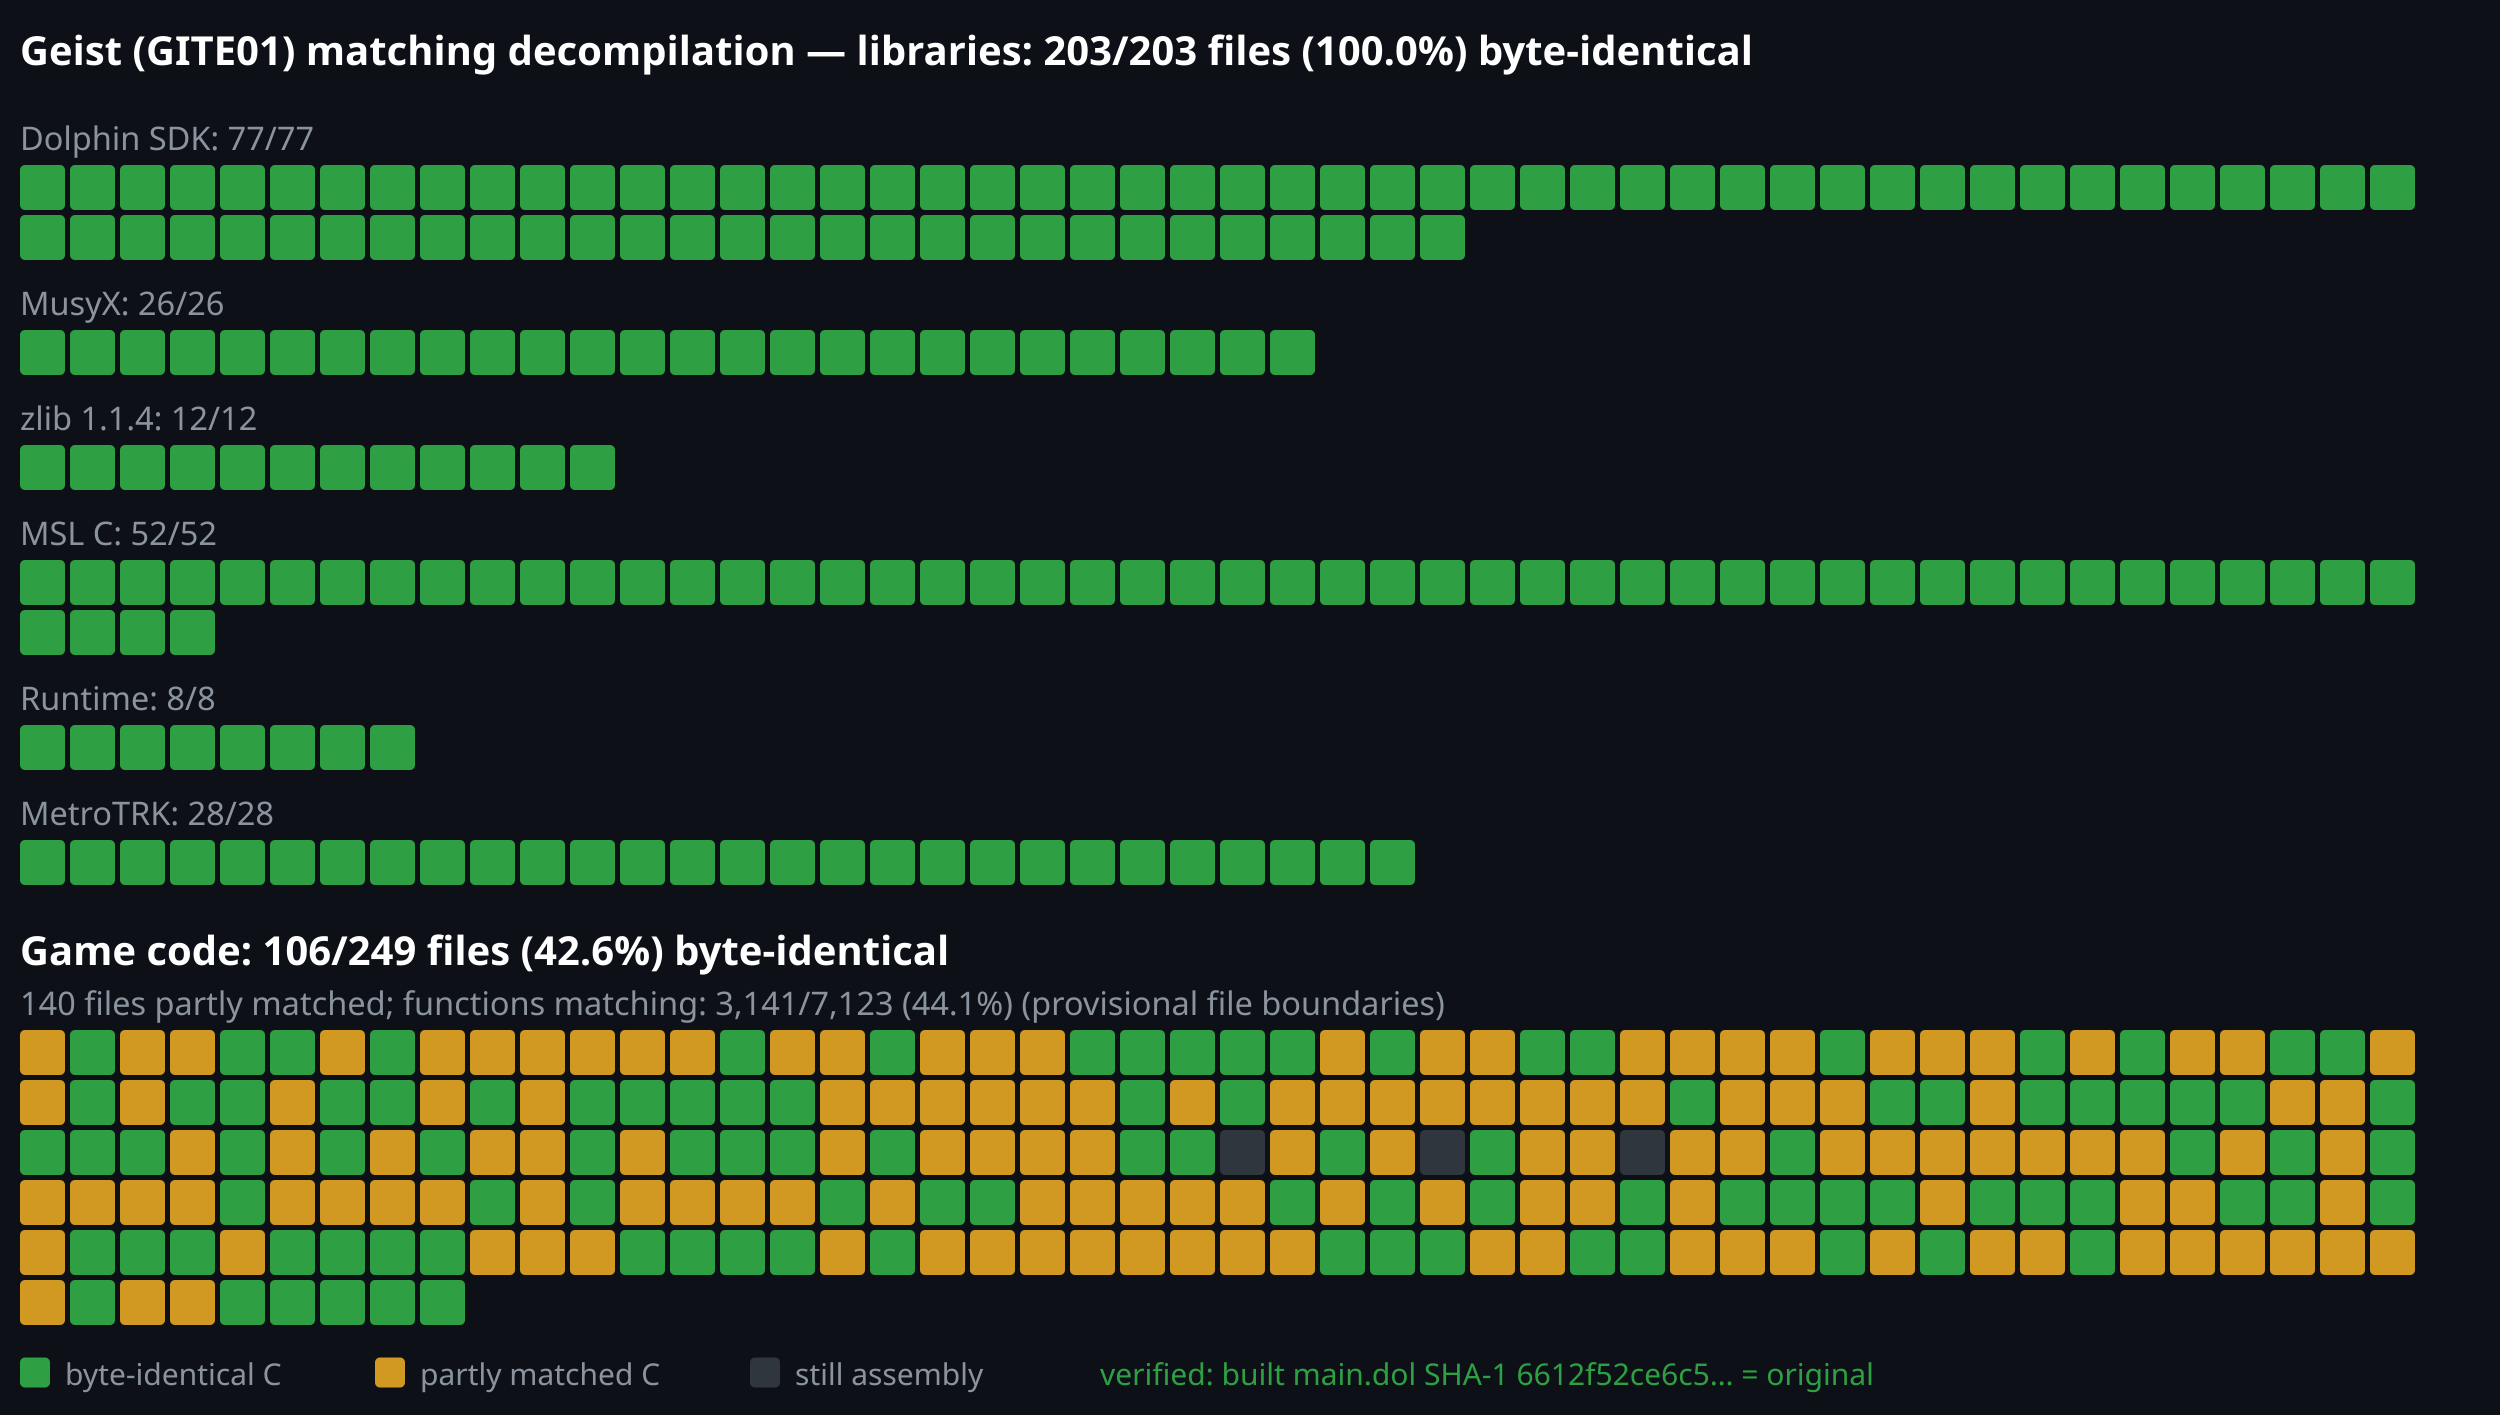
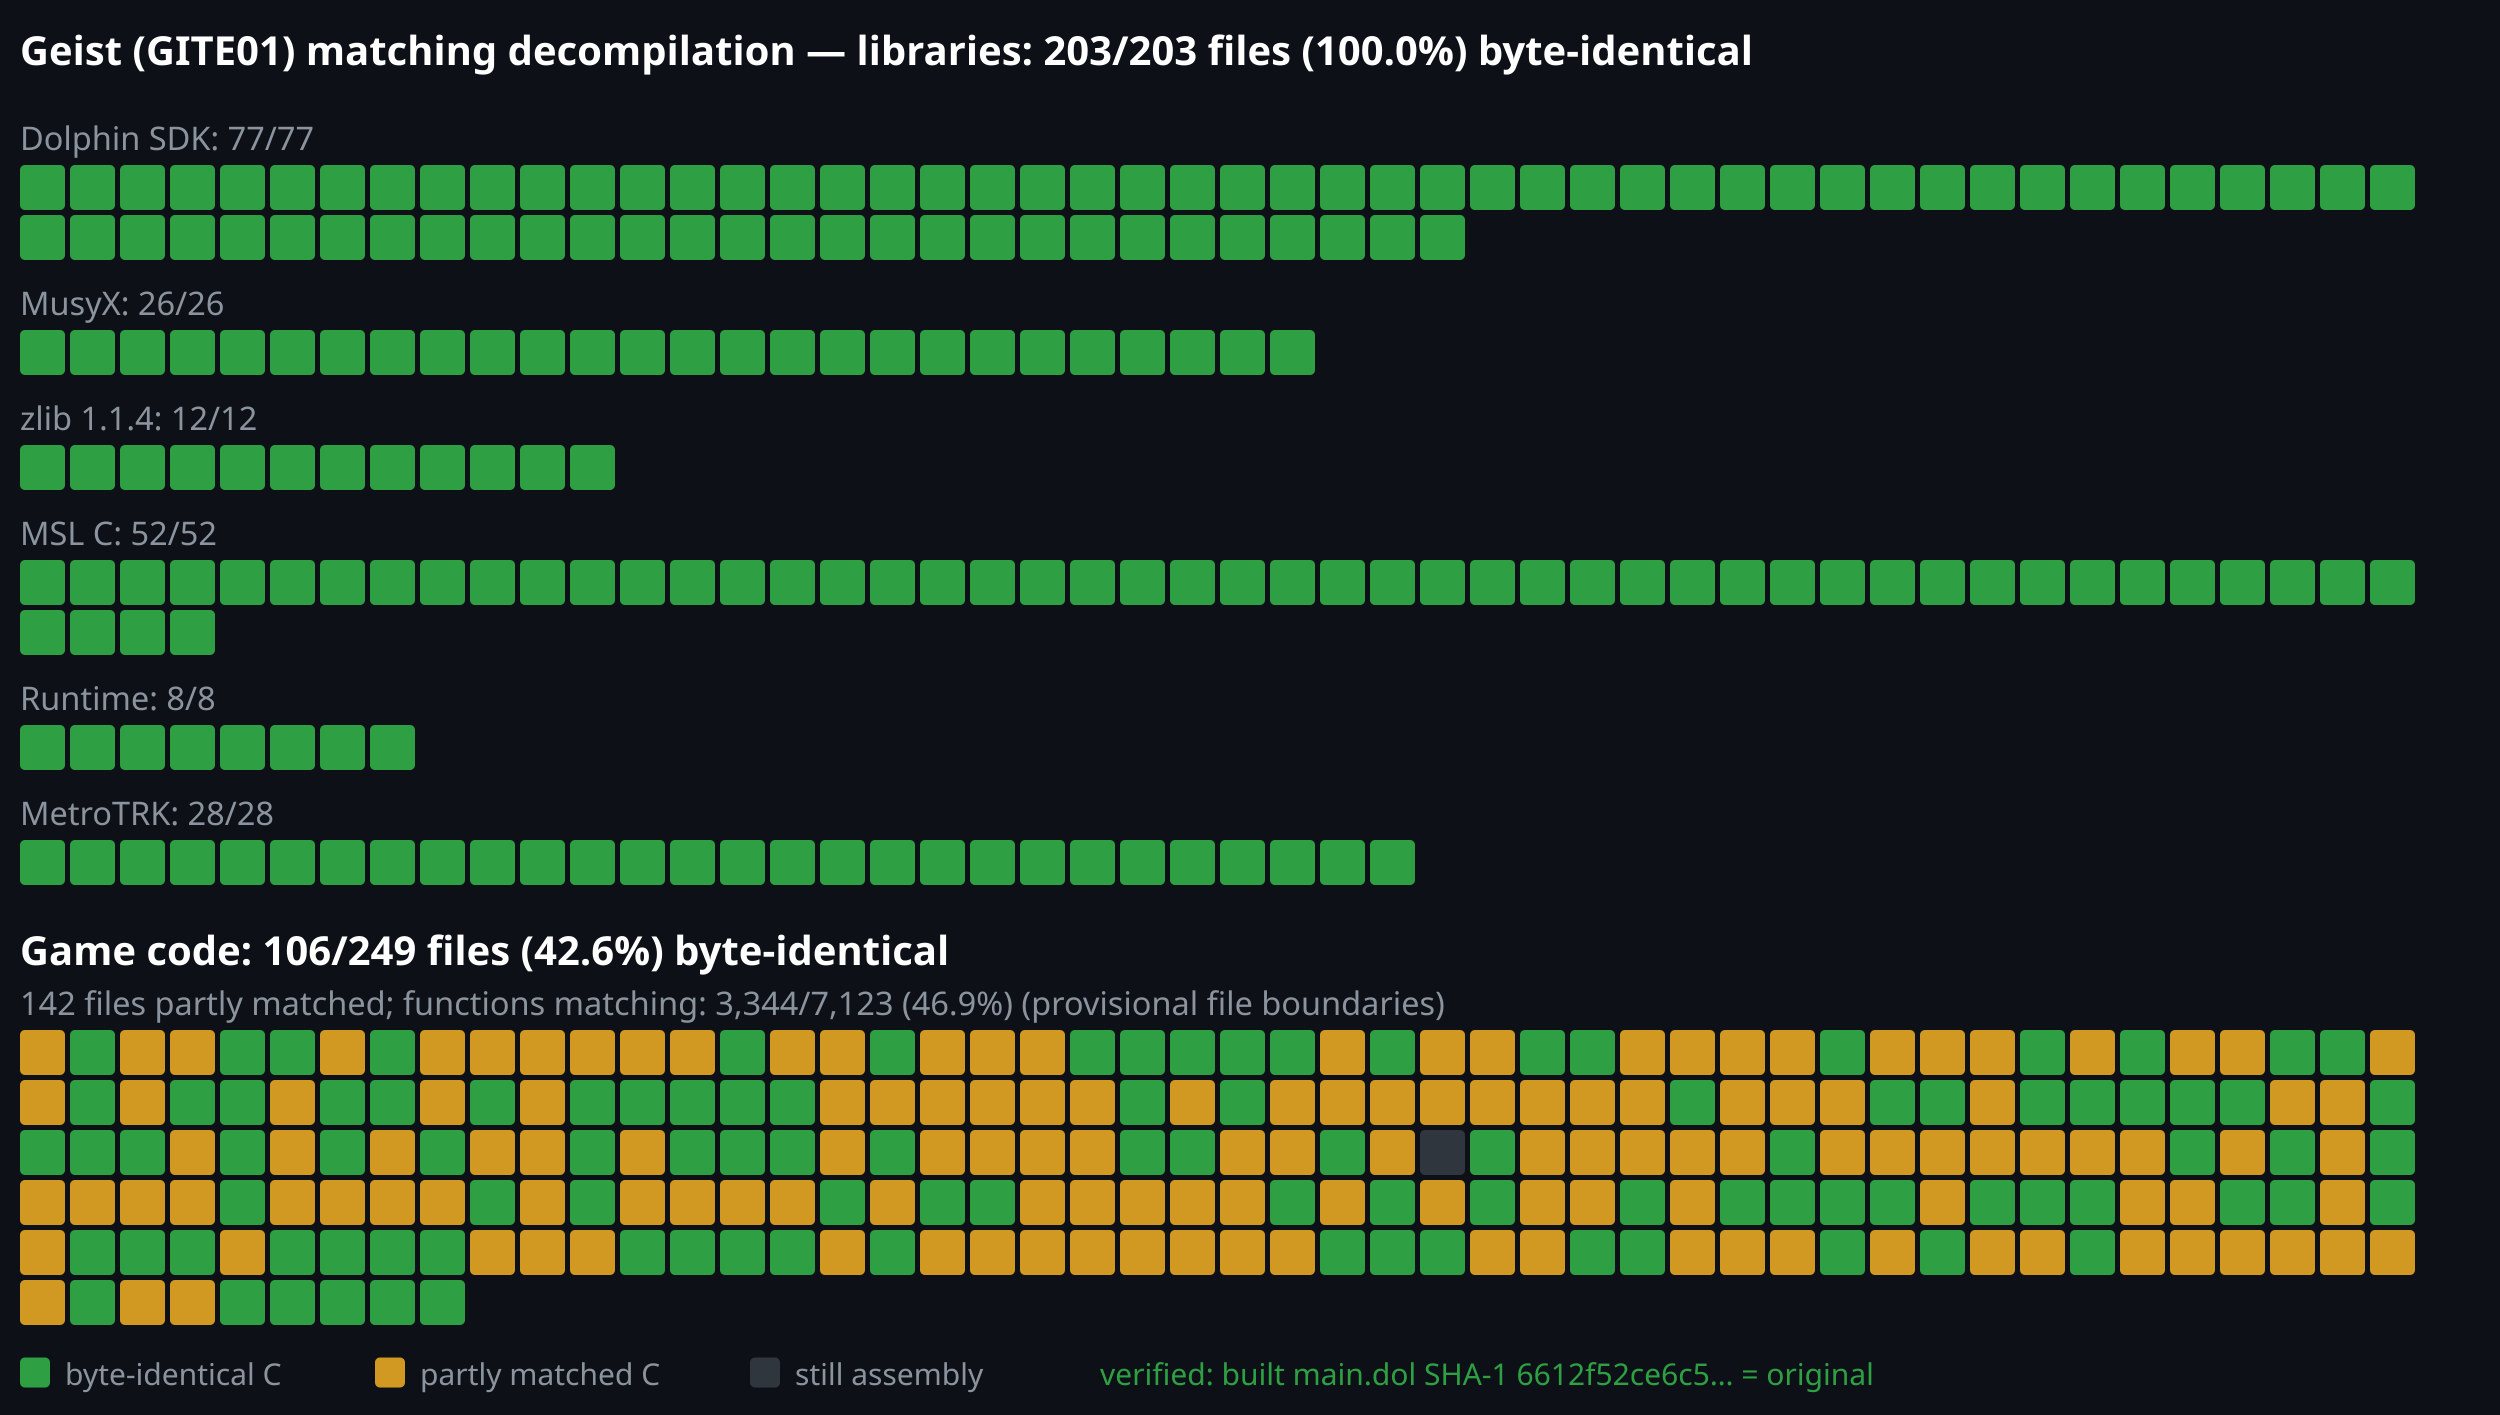
<svg xmlns="http://www.w3.org/2000/svg" viewBox="0 0 1000 566" width="1000" height="566">
  <rect width="1000" height="566" fill="#0d1117" />
  <text x="8" y="26" font-family="sans-serif" font-size="16" font-weight="bold" fill="#ffffff">Geist (GITE01) matching decompilation — libraries: 203/203 files (100.0%) byte-identical</text>
  <text x="8" y="60" font-family="sans-serif" font-size="13" font-weight="normal" fill="#8b949e">Dolphin SDK: 77/77</text>
  <rect x="8" y="66" width="18" height="18" rx="2" fill="#2ea043" />
  <rect x="28" y="66" width="18" height="18" rx="2" fill="#2ea043" />
  <rect x="48" y="66" width="18" height="18" rx="2" fill="#2ea043" />
  <rect x="68" y="66" width="18" height="18" rx="2" fill="#2ea043" />
  <rect x="88" y="66" width="18" height="18" rx="2" fill="#2ea043" />
  <rect x="108" y="66" width="18" height="18" rx="2" fill="#2ea043" />
  <rect x="128" y="66" width="18" height="18" rx="2" fill="#2ea043" />
  <rect x="148" y="66" width="18" height="18" rx="2" fill="#2ea043" />
  <rect x="168" y="66" width="18" height="18" rx="2" fill="#2ea043" />
  <rect x="188" y="66" width="18" height="18" rx="2" fill="#2ea043" />
  <rect x="208" y="66" width="18" height="18" rx="2" fill="#2ea043" />
  <rect x="228" y="66" width="18" height="18" rx="2" fill="#2ea043" />
  <rect x="248" y="66" width="18" height="18" rx="2" fill="#2ea043" />
  <rect x="268" y="66" width="18" height="18" rx="2" fill="#2ea043" />
  <rect x="288" y="66" width="18" height="18" rx="2" fill="#2ea043" />
  <rect x="308" y="66" width="18" height="18" rx="2" fill="#2ea043" />
  <rect x="328" y="66" width="18" height="18" rx="2" fill="#2ea043" />
  <rect x="348" y="66" width="18" height="18" rx="2" fill="#2ea043" />
  <rect x="368" y="66" width="18" height="18" rx="2" fill="#2ea043" />
  <rect x="388" y="66" width="18" height="18" rx="2" fill="#2ea043" />
  <rect x="408" y="66" width="18" height="18" rx="2" fill="#2ea043" />
  <rect x="428" y="66" width="18" height="18" rx="2" fill="#2ea043" />
  <rect x="448" y="66" width="18" height="18" rx="2" fill="#2ea043" />
  <rect x="468" y="66" width="18" height="18" rx="2" fill="#2ea043" />
  <rect x="488" y="66" width="18" height="18" rx="2" fill="#2ea043" />
  <rect x="508" y="66" width="18" height="18" rx="2" fill="#2ea043" />
  <rect x="528" y="66" width="18" height="18" rx="2" fill="#2ea043" />
  <rect x="548" y="66" width="18" height="18" rx="2" fill="#2ea043" />
  <rect x="568" y="66" width="18" height="18" rx="2" fill="#2ea043" />
  <rect x="588" y="66" width="18" height="18" rx="2" fill="#2ea043" />
  <rect x="608" y="66" width="18" height="18" rx="2" fill="#2ea043" />
  <rect x="628" y="66" width="18" height="18" rx="2" fill="#2ea043" />
  <rect x="648" y="66" width="18" height="18" rx="2" fill="#2ea043" />
  <rect x="668" y="66" width="18" height="18" rx="2" fill="#2ea043" />
  <rect x="688" y="66" width="18" height="18" rx="2" fill="#2ea043" />
  <rect x="708" y="66" width="18" height="18" rx="2" fill="#2ea043" />
  <rect x="728" y="66" width="18" height="18" rx="2" fill="#2ea043" />
  <rect x="748" y="66" width="18" height="18" rx="2" fill="#2ea043" />
  <rect x="768" y="66" width="18" height="18" rx="2" fill="#2ea043" />
  <rect x="788" y="66" width="18" height="18" rx="2" fill="#2ea043" />
  <rect x="808" y="66" width="18" height="18" rx="2" fill="#2ea043" />
  <rect x="828" y="66" width="18" height="18" rx="2" fill="#2ea043" />
  <rect x="848" y="66" width="18" height="18" rx="2" fill="#2ea043" />
  <rect x="868" y="66" width="18" height="18" rx="2" fill="#2ea043" />
  <rect x="888" y="66" width="18" height="18" rx="2" fill="#2ea043" />
  <rect x="908" y="66" width="18" height="18" rx="2" fill="#2ea043" />
  <rect x="928" y="66" width="18" height="18" rx="2" fill="#2ea043" />
  <rect x="948" y="66" width="18" height="18" rx="2" fill="#2ea043" />
  <rect x="8" y="86" width="18" height="18" rx="2" fill="#2ea043" />
  <rect x="28" y="86" width="18" height="18" rx="2" fill="#2ea043" />
  <rect x="48" y="86" width="18" height="18" rx="2" fill="#2ea043" />
  <rect x="68" y="86" width="18" height="18" rx="2" fill="#2ea043" />
  <rect x="88" y="86" width="18" height="18" rx="2" fill="#2ea043" />
  <rect x="108" y="86" width="18" height="18" rx="2" fill="#2ea043" />
  <rect x="128" y="86" width="18" height="18" rx="2" fill="#2ea043" />
  <rect x="148" y="86" width="18" height="18" rx="2" fill="#2ea043" />
  <rect x="168" y="86" width="18" height="18" rx="2" fill="#2ea043" />
  <rect x="188" y="86" width="18" height="18" rx="2" fill="#2ea043" />
  <rect x="208" y="86" width="18" height="18" rx="2" fill="#2ea043" />
  <rect x="228" y="86" width="18" height="18" rx="2" fill="#2ea043" />
  <rect x="248" y="86" width="18" height="18" rx="2" fill="#2ea043" />
  <rect x="268" y="86" width="18" height="18" rx="2" fill="#2ea043" />
  <rect x="288" y="86" width="18" height="18" rx="2" fill="#2ea043" />
  <rect x="308" y="86" width="18" height="18" rx="2" fill="#2ea043" />
  <rect x="328" y="86" width="18" height="18" rx="2" fill="#2ea043" />
  <rect x="348" y="86" width="18" height="18" rx="2" fill="#2ea043" />
  <rect x="368" y="86" width="18" height="18" rx="2" fill="#2ea043" />
  <rect x="388" y="86" width="18" height="18" rx="2" fill="#2ea043" />
  <rect x="408" y="86" width="18" height="18" rx="2" fill="#2ea043" />
  <rect x="428" y="86" width="18" height="18" rx="2" fill="#2ea043" />
  <rect x="448" y="86" width="18" height="18" rx="2" fill="#2ea043" />
  <rect x="468" y="86" width="18" height="18" rx="2" fill="#2ea043" />
  <rect x="488" y="86" width="18" height="18" rx="2" fill="#2ea043" />
  <rect x="508" y="86" width="18" height="18" rx="2" fill="#2ea043" />
  <rect x="528" y="86" width="18" height="18" rx="2" fill="#2ea043" />
  <rect x="548" y="86" width="18" height="18" rx="2" fill="#2ea043" />
  <rect x="568" y="86" width="18" height="18" rx="2" fill="#2ea043" />
  <text x="8" y="126" font-family="sans-serif" font-size="13" font-weight="normal" fill="#8b949e">MusyX: 26/26</text>
  <rect x="8" y="132" width="18" height="18" rx="2" fill="#2ea043" />
  <rect x="28" y="132" width="18" height="18" rx="2" fill="#2ea043" />
  <rect x="48" y="132" width="18" height="18" rx="2" fill="#2ea043" />
  <rect x="68" y="132" width="18" height="18" rx="2" fill="#2ea043" />
  <rect x="88" y="132" width="18" height="18" rx="2" fill="#2ea043" />
  <rect x="108" y="132" width="18" height="18" rx="2" fill="#2ea043" />
  <rect x="128" y="132" width="18" height="18" rx="2" fill="#2ea043" />
  <rect x="148" y="132" width="18" height="18" rx="2" fill="#2ea043" />
  <rect x="168" y="132" width="18" height="18" rx="2" fill="#2ea043" />
  <rect x="188" y="132" width="18" height="18" rx="2" fill="#2ea043" />
  <rect x="208" y="132" width="18" height="18" rx="2" fill="#2ea043" />
  <rect x="228" y="132" width="18" height="18" rx="2" fill="#2ea043" />
  <rect x="248" y="132" width="18" height="18" rx="2" fill="#2ea043" />
  <rect x="268" y="132" width="18" height="18" rx="2" fill="#2ea043" />
  <rect x="288" y="132" width="18" height="18" rx="2" fill="#2ea043" />
  <rect x="308" y="132" width="18" height="18" rx="2" fill="#2ea043" />
  <rect x="328" y="132" width="18" height="18" rx="2" fill="#2ea043" />
  <rect x="348" y="132" width="18" height="18" rx="2" fill="#2ea043" />
  <rect x="368" y="132" width="18" height="18" rx="2" fill="#2ea043" />
  <rect x="388" y="132" width="18" height="18" rx="2" fill="#2ea043" />
  <rect x="408" y="132" width="18" height="18" rx="2" fill="#2ea043" />
  <rect x="428" y="132" width="18" height="18" rx="2" fill="#2ea043" />
  <rect x="448" y="132" width="18" height="18" rx="2" fill="#2ea043" />
  <rect x="468" y="132" width="18" height="18" rx="2" fill="#2ea043" />
  <rect x="488" y="132" width="18" height="18" rx="2" fill="#2ea043" />
  <rect x="508" y="132" width="18" height="18" rx="2" fill="#2ea043" />
  <text x="8" y="172" font-family="sans-serif" font-size="13" font-weight="normal" fill="#8b949e">zlib 1.1.4: 12/12</text>
  <rect x="8" y="178" width="18" height="18" rx="2" fill="#2ea043" />
  <rect x="28" y="178" width="18" height="18" rx="2" fill="#2ea043" />
  <rect x="48" y="178" width="18" height="18" rx="2" fill="#2ea043" />
  <rect x="68" y="178" width="18" height="18" rx="2" fill="#2ea043" />
  <rect x="88" y="178" width="18" height="18" rx="2" fill="#2ea043" />
  <rect x="108" y="178" width="18" height="18" rx="2" fill="#2ea043" />
  <rect x="128" y="178" width="18" height="18" rx="2" fill="#2ea043" />
  <rect x="148" y="178" width="18" height="18" rx="2" fill="#2ea043" />
  <rect x="168" y="178" width="18" height="18" rx="2" fill="#2ea043" />
  <rect x="188" y="178" width="18" height="18" rx="2" fill="#2ea043" />
  <rect x="208" y="178" width="18" height="18" rx="2" fill="#2ea043" />
  <rect x="228" y="178" width="18" height="18" rx="2" fill="#2ea043" />
  <text x="8" y="218" font-family="sans-serif" font-size="13" font-weight="normal" fill="#8b949e">MSL C: 52/52</text>
  <rect x="8" y="224" width="18" height="18" rx="2" fill="#2ea043" />
  <rect x="28" y="224" width="18" height="18" rx="2" fill="#2ea043" />
  <rect x="48" y="224" width="18" height="18" rx="2" fill="#2ea043" />
  <rect x="68" y="224" width="18" height="18" rx="2" fill="#2ea043" />
  <rect x="88" y="224" width="18" height="18" rx="2" fill="#2ea043" />
  <rect x="108" y="224" width="18" height="18" rx="2" fill="#2ea043" />
  <rect x="128" y="224" width="18" height="18" rx="2" fill="#2ea043" />
  <rect x="148" y="224" width="18" height="18" rx="2" fill="#2ea043" />
  <rect x="168" y="224" width="18" height="18" rx="2" fill="#2ea043" />
  <rect x="188" y="224" width="18" height="18" rx="2" fill="#2ea043" />
  <rect x="208" y="224" width="18" height="18" rx="2" fill="#2ea043" />
  <rect x="228" y="224" width="18" height="18" rx="2" fill="#2ea043" />
  <rect x="248" y="224" width="18" height="18" rx="2" fill="#2ea043" />
  <rect x="268" y="224" width="18" height="18" rx="2" fill="#2ea043" />
  <rect x="288" y="224" width="18" height="18" rx="2" fill="#2ea043" />
  <rect x="308" y="224" width="18" height="18" rx="2" fill="#2ea043" />
  <rect x="328" y="224" width="18" height="18" rx="2" fill="#2ea043" />
  <rect x="348" y="224" width="18" height="18" rx="2" fill="#2ea043" />
  <rect x="368" y="224" width="18" height="18" rx="2" fill="#2ea043" />
  <rect x="388" y="224" width="18" height="18" rx="2" fill="#2ea043" />
  <rect x="408" y="224" width="18" height="18" rx="2" fill="#2ea043" />
  <rect x="428" y="224" width="18" height="18" rx="2" fill="#2ea043" />
  <rect x="448" y="224" width="18" height="18" rx="2" fill="#2ea043" />
  <rect x="468" y="224" width="18" height="18" rx="2" fill="#2ea043" />
  <rect x="488" y="224" width="18" height="18" rx="2" fill="#2ea043" />
  <rect x="508" y="224" width="18" height="18" rx="2" fill="#2ea043" />
  <rect x="528" y="224" width="18" height="18" rx="2" fill="#2ea043" />
  <rect x="548" y="224" width="18" height="18" rx="2" fill="#2ea043" />
  <rect x="568" y="224" width="18" height="18" rx="2" fill="#2ea043" />
  <rect x="588" y="224" width="18" height="18" rx="2" fill="#2ea043" />
  <rect x="608" y="224" width="18" height="18" rx="2" fill="#2ea043" />
  <rect x="628" y="224" width="18" height="18" rx="2" fill="#2ea043" />
  <rect x="648" y="224" width="18" height="18" rx="2" fill="#2ea043" />
  <rect x="668" y="224" width="18" height="18" rx="2" fill="#2ea043" />
  <rect x="688" y="224" width="18" height="18" rx="2" fill="#2ea043" />
  <rect x="708" y="224" width="18" height="18" rx="2" fill="#2ea043" />
  <rect x="728" y="224" width="18" height="18" rx="2" fill="#2ea043" />
  <rect x="748" y="224" width="18" height="18" rx="2" fill="#2ea043" />
  <rect x="768" y="224" width="18" height="18" rx="2" fill="#2ea043" />
  <rect x="788" y="224" width="18" height="18" rx="2" fill="#2ea043" />
  <rect x="808" y="224" width="18" height="18" rx="2" fill="#2ea043" />
  <rect x="828" y="224" width="18" height="18" rx="2" fill="#2ea043" />
  <rect x="848" y="224" width="18" height="18" rx="2" fill="#2ea043" />
  <rect x="868" y="224" width="18" height="18" rx="2" fill="#2ea043" />
  <rect x="888" y="224" width="18" height="18" rx="2" fill="#2ea043" />
  <rect x="908" y="224" width="18" height="18" rx="2" fill="#2ea043" />
  <rect x="928" y="224" width="18" height="18" rx="2" fill="#2ea043" />
  <rect x="948" y="224" width="18" height="18" rx="2" fill="#2ea043" />
  <rect x="8" y="244" width="18" height="18" rx="2" fill="#2ea043" />
  <rect x="28" y="244" width="18" height="18" rx="2" fill="#2ea043" />
  <rect x="48" y="244" width="18" height="18" rx="2" fill="#2ea043" />
  <rect x="68" y="244" width="18" height="18" rx="2" fill="#2ea043" />
  <text x="8" y="284" font-family="sans-serif" font-size="13" font-weight="normal" fill="#8b949e">Runtime: 8/8</text>
  <rect x="8" y="290" width="18" height="18" rx="2" fill="#2ea043" />
  <rect x="28" y="290" width="18" height="18" rx="2" fill="#2ea043" />
  <rect x="48" y="290" width="18" height="18" rx="2" fill="#2ea043" />
  <rect x="68" y="290" width="18" height="18" rx="2" fill="#2ea043" />
  <rect x="88" y="290" width="18" height="18" rx="2" fill="#2ea043" />
  <rect x="108" y="290" width="18" height="18" rx="2" fill="#2ea043" />
  <rect x="128" y="290" width="18" height="18" rx="2" fill="#2ea043" />
  <rect x="148" y="290" width="18" height="18" rx="2" fill="#2ea043" />
  <text x="8" y="330" font-family="sans-serif" font-size="13" font-weight="normal" fill="#8b949e">MetroTRK: 28/28</text>
  <rect x="8" y="336" width="18" height="18" rx="2" fill="#2ea043" />
  <rect x="28" y="336" width="18" height="18" rx="2" fill="#2ea043" />
  <rect x="48" y="336" width="18" height="18" rx="2" fill="#2ea043" />
  <rect x="68" y="336" width="18" height="18" rx="2" fill="#2ea043" />
  <rect x="88" y="336" width="18" height="18" rx="2" fill="#2ea043" />
  <rect x="108" y="336" width="18" height="18" rx="2" fill="#2ea043" />
  <rect x="128" y="336" width="18" height="18" rx="2" fill="#2ea043" />
  <rect x="148" y="336" width="18" height="18" rx="2" fill="#2ea043" />
  <rect x="168" y="336" width="18" height="18" rx="2" fill="#2ea043" />
  <rect x="188" y="336" width="18" height="18" rx="2" fill="#2ea043" />
  <rect x="208" y="336" width="18" height="18" rx="2" fill="#2ea043" />
  <rect x="228" y="336" width="18" height="18" rx="2" fill="#2ea043" />
  <rect x="248" y="336" width="18" height="18" rx="2" fill="#2ea043" />
  <rect x="268" y="336" width="18" height="18" rx="2" fill="#2ea043" />
  <rect x="288" y="336" width="18" height="18" rx="2" fill="#2ea043" />
  <rect x="308" y="336" width="18" height="18" rx="2" fill="#2ea043" />
  <rect x="328" y="336" width="18" height="18" rx="2" fill="#2ea043" />
  <rect x="348" y="336" width="18" height="18" rx="2" fill="#2ea043" />
  <rect x="368" y="336" width="18" height="18" rx="2" fill="#2ea043" />
  <rect x="388" y="336" width="18" height="18" rx="2" fill="#2ea043" />
  <rect x="408" y="336" width="18" height="18" rx="2" fill="#2ea043" />
  <rect x="428" y="336" width="18" height="18" rx="2" fill="#2ea043" />
  <rect x="448" y="336" width="18" height="18" rx="2" fill="#2ea043" />
  <rect x="468" y="336" width="18" height="18" rx="2" fill="#2ea043" />
  <rect x="488" y="336" width="18" height="18" rx="2" fill="#2ea043" />
  <rect x="508" y="336" width="18" height="18" rx="2" fill="#2ea043" />
  <rect x="528" y="336" width="18" height="18" rx="2" fill="#2ea043" />
  <rect x="548" y="336" width="18" height="18" rx="2" fill="#2ea043" />
  <text x="8" y="386" font-family="sans-serif" font-size="16" font-weight="bold" fill="#ffffff">Game code: 106/249 files (42.6%) byte-identical</text>
-   <text x="8" y="406" font-family="sans-serif" font-size="13" font-weight="normal" fill="#8b949e">140 files partly matched; functions matching: 3,141/7,123 (44.1%) (provisional file boundaries)</text>
+   <text x="8" y="406" font-family="sans-serif" font-size="13" font-weight="normal" fill="#8b949e">142 files partly matched; functions matching: 3,344/7,123 (46.9%) (provisional file boundaries)</text>
  <rect x="8" y="412" width="18" height="18" rx="2" fill="#d29922" />
  <rect x="28" y="412" width="18" height="18" rx="2" fill="#2ea043" />
  <rect x="48" y="412" width="18" height="18" rx="2" fill="#d29922" />
  <rect x="68" y="412" width="18" height="18" rx="2" fill="#d29922" />
  <rect x="88" y="412" width="18" height="18" rx="2" fill="#2ea043" />
  <rect x="108" y="412" width="18" height="18" rx="2" fill="#2ea043" />
  <rect x="128" y="412" width="18" height="18" rx="2" fill="#d29922" />
  <rect x="148" y="412" width="18" height="18" rx="2" fill="#2ea043" />
  <rect x="168" y="412" width="18" height="18" rx="2" fill="#d29922" />
  <rect x="188" y="412" width="18" height="18" rx="2" fill="#d29922" />
  <rect x="208" y="412" width="18" height="18" rx="2" fill="#d29922" />
  <rect x="228" y="412" width="18" height="18" rx="2" fill="#d29922" />
  <rect x="248" y="412" width="18" height="18" rx="2" fill="#d29922" />
  <rect x="268" y="412" width="18" height="18" rx="2" fill="#d29922" />
  <rect x="288" y="412" width="18" height="18" rx="2" fill="#2ea043" />
  <rect x="308" y="412" width="18" height="18" rx="2" fill="#d29922" />
  <rect x="328" y="412" width="18" height="18" rx="2" fill="#d29922" />
  <rect x="348" y="412" width="18" height="18" rx="2" fill="#2ea043" />
  <rect x="368" y="412" width="18" height="18" rx="2" fill="#d29922" />
  <rect x="388" y="412" width="18" height="18" rx="2" fill="#d29922" />
  <rect x="408" y="412" width="18" height="18" rx="2" fill="#d29922" />
  <rect x="428" y="412" width="18" height="18" rx="2" fill="#2ea043" />
  <rect x="448" y="412" width="18" height="18" rx="2" fill="#2ea043" />
  <rect x="468" y="412" width="18" height="18" rx="2" fill="#2ea043" />
  <rect x="488" y="412" width="18" height="18" rx="2" fill="#2ea043" />
  <rect x="508" y="412" width="18" height="18" rx="2" fill="#2ea043" />
  <rect x="528" y="412" width="18" height="18" rx="2" fill="#d29922" />
  <rect x="548" y="412" width="18" height="18" rx="2" fill="#2ea043" />
  <rect x="568" y="412" width="18" height="18" rx="2" fill="#d29922" />
  <rect x="588" y="412" width="18" height="18" rx="2" fill="#d29922" />
  <rect x="608" y="412" width="18" height="18" rx="2" fill="#2ea043" />
  <rect x="628" y="412" width="18" height="18" rx="2" fill="#2ea043" />
  <rect x="648" y="412" width="18" height="18" rx="2" fill="#d29922" />
  <rect x="668" y="412" width="18" height="18" rx="2" fill="#d29922" />
  <rect x="688" y="412" width="18" height="18" rx="2" fill="#d29922" />
  <rect x="708" y="412" width="18" height="18" rx="2" fill="#d29922" />
  <rect x="728" y="412" width="18" height="18" rx="2" fill="#2ea043" />
  <rect x="748" y="412" width="18" height="18" rx="2" fill="#d29922" />
  <rect x="768" y="412" width="18" height="18" rx="2" fill="#d29922" />
  <rect x="788" y="412" width="18" height="18" rx="2" fill="#d29922" />
  <rect x="808" y="412" width="18" height="18" rx="2" fill="#2ea043" />
  <rect x="828" y="412" width="18" height="18" rx="2" fill="#d29922" />
  <rect x="848" y="412" width="18" height="18" rx="2" fill="#2ea043" />
  <rect x="868" y="412" width="18" height="18" rx="2" fill="#d29922" />
  <rect x="888" y="412" width="18" height="18" rx="2" fill="#d29922" />
  <rect x="908" y="412" width="18" height="18" rx="2" fill="#2ea043" />
  <rect x="928" y="412" width="18" height="18" rx="2" fill="#2ea043" />
  <rect x="948" y="412" width="18" height="18" rx="2" fill="#d29922" />
  <rect x="8" y="432" width="18" height="18" rx="2" fill="#d29922" />
  <rect x="28" y="432" width="18" height="18" rx="2" fill="#2ea043" />
  <rect x="48" y="432" width="18" height="18" rx="2" fill="#d29922" />
  <rect x="68" y="432" width="18" height="18" rx="2" fill="#2ea043" />
  <rect x="88" y="432" width="18" height="18" rx="2" fill="#2ea043" />
  <rect x="108" y="432" width="18" height="18" rx="2" fill="#d29922" />
  <rect x="128" y="432" width="18" height="18" rx="2" fill="#2ea043" />
  <rect x="148" y="432" width="18" height="18" rx="2" fill="#2ea043" />
  <rect x="168" y="432" width="18" height="18" rx="2" fill="#d29922" />
  <rect x="188" y="432" width="18" height="18" rx="2" fill="#2ea043" />
  <rect x="208" y="432" width="18" height="18" rx="2" fill="#d29922" />
  <rect x="228" y="432" width="18" height="18" rx="2" fill="#2ea043" />
  <rect x="248" y="432" width="18" height="18" rx="2" fill="#2ea043" />
  <rect x="268" y="432" width="18" height="18" rx="2" fill="#2ea043" />
  <rect x="288" y="432" width="18" height="18" rx="2" fill="#2ea043" />
  <rect x="308" y="432" width="18" height="18" rx="2" fill="#2ea043" />
  <rect x="328" y="432" width="18" height="18" rx="2" fill="#d29922" />
  <rect x="348" y="432" width="18" height="18" rx="2" fill="#d29922" />
  <rect x="368" y="432" width="18" height="18" rx="2" fill="#d29922" />
  <rect x="388" y="432" width="18" height="18" rx="2" fill="#d29922" />
  <rect x="408" y="432" width="18" height="18" rx="2" fill="#d29922" />
  <rect x="428" y="432" width="18" height="18" rx="2" fill="#d29922" />
  <rect x="448" y="432" width="18" height="18" rx="2" fill="#2ea043" />
  <rect x="468" y="432" width="18" height="18" rx="2" fill="#d29922" />
  <rect x="488" y="432" width="18" height="18" rx="2" fill="#2ea043" />
  <rect x="508" y="432" width="18" height="18" rx="2" fill="#d29922" />
  <rect x="528" y="432" width="18" height="18" rx="2" fill="#d29922" />
  <rect x="548" y="432" width="18" height="18" rx="2" fill="#d29922" />
  <rect x="568" y="432" width="18" height="18" rx="2" fill="#d29922" />
  <rect x="588" y="432" width="18" height="18" rx="2" fill="#d29922" />
  <rect x="608" y="432" width="18" height="18" rx="2" fill="#d29922" />
  <rect x="628" y="432" width="18" height="18" rx="2" fill="#d29922" />
  <rect x="648" y="432" width="18" height="18" rx="2" fill="#d29922" />
  <rect x="668" y="432" width="18" height="18" rx="2" fill="#2ea043" />
  <rect x="688" y="432" width="18" height="18" rx="2" fill="#d29922" />
  <rect x="708" y="432" width="18" height="18" rx="2" fill="#d29922" />
  <rect x="728" y="432" width="18" height="18" rx="2" fill="#d29922" />
  <rect x="748" y="432" width="18" height="18" rx="2" fill="#2ea043" />
  <rect x="768" y="432" width="18" height="18" rx="2" fill="#2ea043" />
  <rect x="788" y="432" width="18" height="18" rx="2" fill="#d29922" />
  <rect x="808" y="432" width="18" height="18" rx="2" fill="#2ea043" />
  <rect x="828" y="432" width="18" height="18" rx="2" fill="#2ea043" />
  <rect x="848" y="432" width="18" height="18" rx="2" fill="#2ea043" />
  <rect x="868" y="432" width="18" height="18" rx="2" fill="#2ea043" />
  <rect x="888" y="432" width="18" height="18" rx="2" fill="#2ea043" />
  <rect x="908" y="432" width="18" height="18" rx="2" fill="#d29922" />
  <rect x="928" y="432" width="18" height="18" rx="2" fill="#d29922" />
  <rect x="948" y="432" width="18" height="18" rx="2" fill="#2ea043" />
  <rect x="8" y="452" width="18" height="18" rx="2" fill="#2ea043" />
  <rect x="28" y="452" width="18" height="18" rx="2" fill="#2ea043" />
  <rect x="48" y="452" width="18" height="18" rx="2" fill="#2ea043" />
  <rect x="68" y="452" width="18" height="18" rx="2" fill="#d29922" />
  <rect x="88" y="452" width="18" height="18" rx="2" fill="#2ea043" />
  <rect x="108" y="452" width="18" height="18" rx="2" fill="#d29922" />
  <rect x="128" y="452" width="18" height="18" rx="2" fill="#2ea043" />
  <rect x="148" y="452" width="18" height="18" rx="2" fill="#d29922" />
  <rect x="168" y="452" width="18" height="18" rx="2" fill="#2ea043" />
  <rect x="188" y="452" width="18" height="18" rx="2" fill="#d29922" />
  <rect x="208" y="452" width="18" height="18" rx="2" fill="#d29922" />
  <rect x="228" y="452" width="18" height="18" rx="2" fill="#2ea043" />
  <rect x="248" y="452" width="18" height="18" rx="2" fill="#d29922" />
  <rect x="268" y="452" width="18" height="18" rx="2" fill="#2ea043" />
  <rect x="288" y="452" width="18" height="18" rx="2" fill="#2ea043" />
  <rect x="308" y="452" width="18" height="18" rx="2" fill="#2ea043" />
  <rect x="328" y="452" width="18" height="18" rx="2" fill="#d29922" />
  <rect x="348" y="452" width="18" height="18" rx="2" fill="#2ea043" />
  <rect x="368" y="452" width="18" height="18" rx="2" fill="#d29922" />
  <rect x="388" y="452" width="18" height="18" rx="2" fill="#d29922" />
  <rect x="408" y="452" width="18" height="18" rx="2" fill="#d29922" />
  <rect x="428" y="452" width="18" height="18" rx="2" fill="#d29922" />
  <rect x="448" y="452" width="18" height="18" rx="2" fill="#2ea043" />
  <rect x="468" y="452" width="18" height="18" rx="2" fill="#2ea043" />
-   <rect x="488" y="452" width="18" height="18" rx="2" fill="#30363d" />
+   <rect x="488" y="452" width="18" height="18" rx="2" fill="#d29922" />
  <rect x="508" y="452" width="18" height="18" rx="2" fill="#d29922" />
  <rect x="528" y="452" width="18" height="18" rx="2" fill="#2ea043" />
  <rect x="548" y="452" width="18" height="18" rx="2" fill="#d29922" />
  <rect x="568" y="452" width="18" height="18" rx="2" fill="#30363d" />
  <rect x="588" y="452" width="18" height="18" rx="2" fill="#2ea043" />
  <rect x="608" y="452" width="18" height="18" rx="2" fill="#d29922" />
  <rect x="628" y="452" width="18" height="18" rx="2" fill="#d29922" />
-   <rect x="648" y="452" width="18" height="18" rx="2" fill="#30363d" />
+   <rect x="648" y="452" width="18" height="18" rx="2" fill="#d29922" />
  <rect x="668" y="452" width="18" height="18" rx="2" fill="#d29922" />
  <rect x="688" y="452" width="18" height="18" rx="2" fill="#d29922" />
  <rect x="708" y="452" width="18" height="18" rx="2" fill="#2ea043" />
  <rect x="728" y="452" width="18" height="18" rx="2" fill="#d29922" />
  <rect x="748" y="452" width="18" height="18" rx="2" fill="#d29922" />
  <rect x="768" y="452" width="18" height="18" rx="2" fill="#d29922" />
  <rect x="788" y="452" width="18" height="18" rx="2" fill="#d29922" />
  <rect x="808" y="452" width="18" height="18" rx="2" fill="#d29922" />
  <rect x="828" y="452" width="18" height="18" rx="2" fill="#d29922" />
  <rect x="848" y="452" width="18" height="18" rx="2" fill="#d29922" />
  <rect x="868" y="452" width="18" height="18" rx="2" fill="#2ea043" />
  <rect x="888" y="452" width="18" height="18" rx="2" fill="#d29922" />
  <rect x="908" y="452" width="18" height="18" rx="2" fill="#2ea043" />
  <rect x="928" y="452" width="18" height="18" rx="2" fill="#d29922" />
  <rect x="948" y="452" width="18" height="18" rx="2" fill="#2ea043" />
  <rect x="8" y="472" width="18" height="18" rx="2" fill="#d29922" />
  <rect x="28" y="472" width="18" height="18" rx="2" fill="#d29922" />
  <rect x="48" y="472" width="18" height="18" rx="2" fill="#d29922" />
  <rect x="68" y="472" width="18" height="18" rx="2" fill="#d29922" />
  <rect x="88" y="472" width="18" height="18" rx="2" fill="#2ea043" />
  <rect x="108" y="472" width="18" height="18" rx="2" fill="#d29922" />
  <rect x="128" y="472" width="18" height="18" rx="2" fill="#d29922" />
  <rect x="148" y="472" width="18" height="18" rx="2" fill="#d29922" />
  <rect x="168" y="472" width="18" height="18" rx="2" fill="#d29922" />
  <rect x="188" y="472" width="18" height="18" rx="2" fill="#2ea043" />
  <rect x="208" y="472" width="18" height="18" rx="2" fill="#d29922" />
  <rect x="228" y="472" width="18" height="18" rx="2" fill="#2ea043" />
  <rect x="248" y="472" width="18" height="18" rx="2" fill="#d29922" />
  <rect x="268" y="472" width="18" height="18" rx="2" fill="#d29922" />
  <rect x="288" y="472" width="18" height="18" rx="2" fill="#d29922" />
  <rect x="308" y="472" width="18" height="18" rx="2" fill="#d29922" />
  <rect x="328" y="472" width="18" height="18" rx="2" fill="#2ea043" />
  <rect x="348" y="472" width="18" height="18" rx="2" fill="#d29922" />
  <rect x="368" y="472" width="18" height="18" rx="2" fill="#2ea043" />
  <rect x="388" y="472" width="18" height="18" rx="2" fill="#2ea043" />
  <rect x="408" y="472" width="18" height="18" rx="2" fill="#d29922" />
  <rect x="428" y="472" width="18" height="18" rx="2" fill="#d29922" />
  <rect x="448" y="472" width="18" height="18" rx="2" fill="#d29922" />
  <rect x="468" y="472" width="18" height="18" rx="2" fill="#d29922" />
  <rect x="488" y="472" width="18" height="18" rx="2" fill="#d29922" />
  <rect x="508" y="472" width="18" height="18" rx="2" fill="#2ea043" />
  <rect x="528" y="472" width="18" height="18" rx="2" fill="#d29922" />
  <rect x="548" y="472" width="18" height="18" rx="2" fill="#2ea043" />
  <rect x="568" y="472" width="18" height="18" rx="2" fill="#d29922" />
  <rect x="588" y="472" width="18" height="18" rx="2" fill="#2ea043" />
  <rect x="608" y="472" width="18" height="18" rx="2" fill="#d29922" />
  <rect x="628" y="472" width="18" height="18" rx="2" fill="#d29922" />
  <rect x="648" y="472" width="18" height="18" rx="2" fill="#2ea043" />
  <rect x="668" y="472" width="18" height="18" rx="2" fill="#d29922" />
  <rect x="688" y="472" width="18" height="18" rx="2" fill="#2ea043" />
  <rect x="708" y="472" width="18" height="18" rx="2" fill="#2ea043" />
  <rect x="728" y="472" width="18" height="18" rx="2" fill="#2ea043" />
  <rect x="748" y="472" width="18" height="18" rx="2" fill="#2ea043" />
  <rect x="768" y="472" width="18" height="18" rx="2" fill="#d29922" />
  <rect x="788" y="472" width="18" height="18" rx="2" fill="#2ea043" />
  <rect x="808" y="472" width="18" height="18" rx="2" fill="#2ea043" />
  <rect x="828" y="472" width="18" height="18" rx="2" fill="#2ea043" />
  <rect x="848" y="472" width="18" height="18" rx="2" fill="#d29922" />
  <rect x="868" y="472" width="18" height="18" rx="2" fill="#d29922" />
  <rect x="888" y="472" width="18" height="18" rx="2" fill="#2ea043" />
  <rect x="908" y="472" width="18" height="18" rx="2" fill="#2ea043" />
  <rect x="928" y="472" width="18" height="18" rx="2" fill="#d29922" />
  <rect x="948" y="472" width="18" height="18" rx="2" fill="#2ea043" />
  <rect x="8" y="492" width="18" height="18" rx="2" fill="#d29922" />
  <rect x="28" y="492" width="18" height="18" rx="2" fill="#2ea043" />
  <rect x="48" y="492" width="18" height="18" rx="2" fill="#2ea043" />
  <rect x="68" y="492" width="18" height="18" rx="2" fill="#2ea043" />
  <rect x="88" y="492" width="18" height="18" rx="2" fill="#d29922" />
  <rect x="108" y="492" width="18" height="18" rx="2" fill="#2ea043" />
  <rect x="128" y="492" width="18" height="18" rx="2" fill="#2ea043" />
  <rect x="148" y="492" width="18" height="18" rx="2" fill="#2ea043" />
  <rect x="168" y="492" width="18" height="18" rx="2" fill="#2ea043" />
  <rect x="188" y="492" width="18" height="18" rx="2" fill="#d29922" />
  <rect x="208" y="492" width="18" height="18" rx="2" fill="#d29922" />
  <rect x="228" y="492" width="18" height="18" rx="2" fill="#d29922" />
  <rect x="248" y="492" width="18" height="18" rx="2" fill="#2ea043" />
  <rect x="268" y="492" width="18" height="18" rx="2" fill="#2ea043" />
  <rect x="288" y="492" width="18" height="18" rx="2" fill="#2ea043" />
  <rect x="308" y="492" width="18" height="18" rx="2" fill="#2ea043" />
  <rect x="328" y="492" width="18" height="18" rx="2" fill="#d29922" />
  <rect x="348" y="492" width="18" height="18" rx="2" fill="#2ea043" />
  <rect x="368" y="492" width="18" height="18" rx="2" fill="#d29922" />
  <rect x="388" y="492" width="18" height="18" rx="2" fill="#d29922" />
  <rect x="408" y="492" width="18" height="18" rx="2" fill="#d29922" />
  <rect x="428" y="492" width="18" height="18" rx="2" fill="#d29922" />
  <rect x="448" y="492" width="18" height="18" rx="2" fill="#d29922" />
  <rect x="468" y="492" width="18" height="18" rx="2" fill="#d29922" />
  <rect x="488" y="492" width="18" height="18" rx="2" fill="#d29922" />
  <rect x="508" y="492" width="18" height="18" rx="2" fill="#d29922" />
  <rect x="528" y="492" width="18" height="18" rx="2" fill="#2ea043" />
  <rect x="548" y="492" width="18" height="18" rx="2" fill="#2ea043" />
  <rect x="568" y="492" width="18" height="18" rx="2" fill="#2ea043" />
  <rect x="588" y="492" width="18" height="18" rx="2" fill="#d29922" />
  <rect x="608" y="492" width="18" height="18" rx="2" fill="#d29922" />
  <rect x="628" y="492" width="18" height="18" rx="2" fill="#2ea043" />
  <rect x="648" y="492" width="18" height="18" rx="2" fill="#2ea043" />
  <rect x="668" y="492" width="18" height="18" rx="2" fill="#d29922" />
  <rect x="688" y="492" width="18" height="18" rx="2" fill="#d29922" />
  <rect x="708" y="492" width="18" height="18" rx="2" fill="#d29922" />
  <rect x="728" y="492" width="18" height="18" rx="2" fill="#2ea043" />
  <rect x="748" y="492" width="18" height="18" rx="2" fill="#d29922" />
  <rect x="768" y="492" width="18" height="18" rx="2" fill="#2ea043" />
  <rect x="788" y="492" width="18" height="18" rx="2" fill="#d29922" />
  <rect x="808" y="492" width="18" height="18" rx="2" fill="#d29922" />
  <rect x="828" y="492" width="18" height="18" rx="2" fill="#2ea043" />
  <rect x="848" y="492" width="18" height="18" rx="2" fill="#d29922" />
  <rect x="868" y="492" width="18" height="18" rx="2" fill="#d29922" />
  <rect x="888" y="492" width="18" height="18" rx="2" fill="#d29922" />
  <rect x="908" y="492" width="18" height="18" rx="2" fill="#d29922" />
  <rect x="928" y="492" width="18" height="18" rx="2" fill="#d29922" />
  <rect x="948" y="492" width="18" height="18" rx="2" fill="#d29922" />
  <rect x="8" y="512" width="18" height="18" rx="2" fill="#d29922" />
  <rect x="28" y="512" width="18" height="18" rx="2" fill="#2ea043" />
  <rect x="48" y="512" width="18" height="18" rx="2" fill="#d29922" />
  <rect x="68" y="512" width="18" height="18" rx="2" fill="#d29922" />
  <rect x="88" y="512" width="18" height="18" rx="2" fill="#2ea043" />
  <rect x="108" y="512" width="18" height="18" rx="2" fill="#2ea043" />
  <rect x="128" y="512" width="18" height="18" rx="2" fill="#2ea043" />
  <rect x="148" y="512" width="18" height="18" rx="2" fill="#2ea043" />
  <rect x="168" y="512" width="18" height="18" rx="2" fill="#2ea043" />
  <rect x="8" y="543" width="12" height="12" rx="2" fill="#2ea043" />
  <text x="26" y="554" font-family="sans-serif" font-size="12" font-weight="normal" fill="#8b949e">byte-identical C</text>
  <rect x="150" y="543" width="12" height="12" rx="2" fill="#d29922" />
  <text x="168" y="554" font-family="sans-serif" font-size="12" font-weight="normal" fill="#8b949e">partly matched C</text>
  <rect x="300" y="543" width="12" height="12" rx="2" fill="#30363d" />
  <text x="318" y="554" font-family="sans-serif" font-size="12" font-weight="normal" fill="#8b949e">still assembly</text>
  <text x="440" y="554" font-family="sans-serif" font-size="12" font-weight="normal" fill="#2ea043">verified: built main.dol SHA-1 6612f52ce6c5… = original</text>
</svg>
